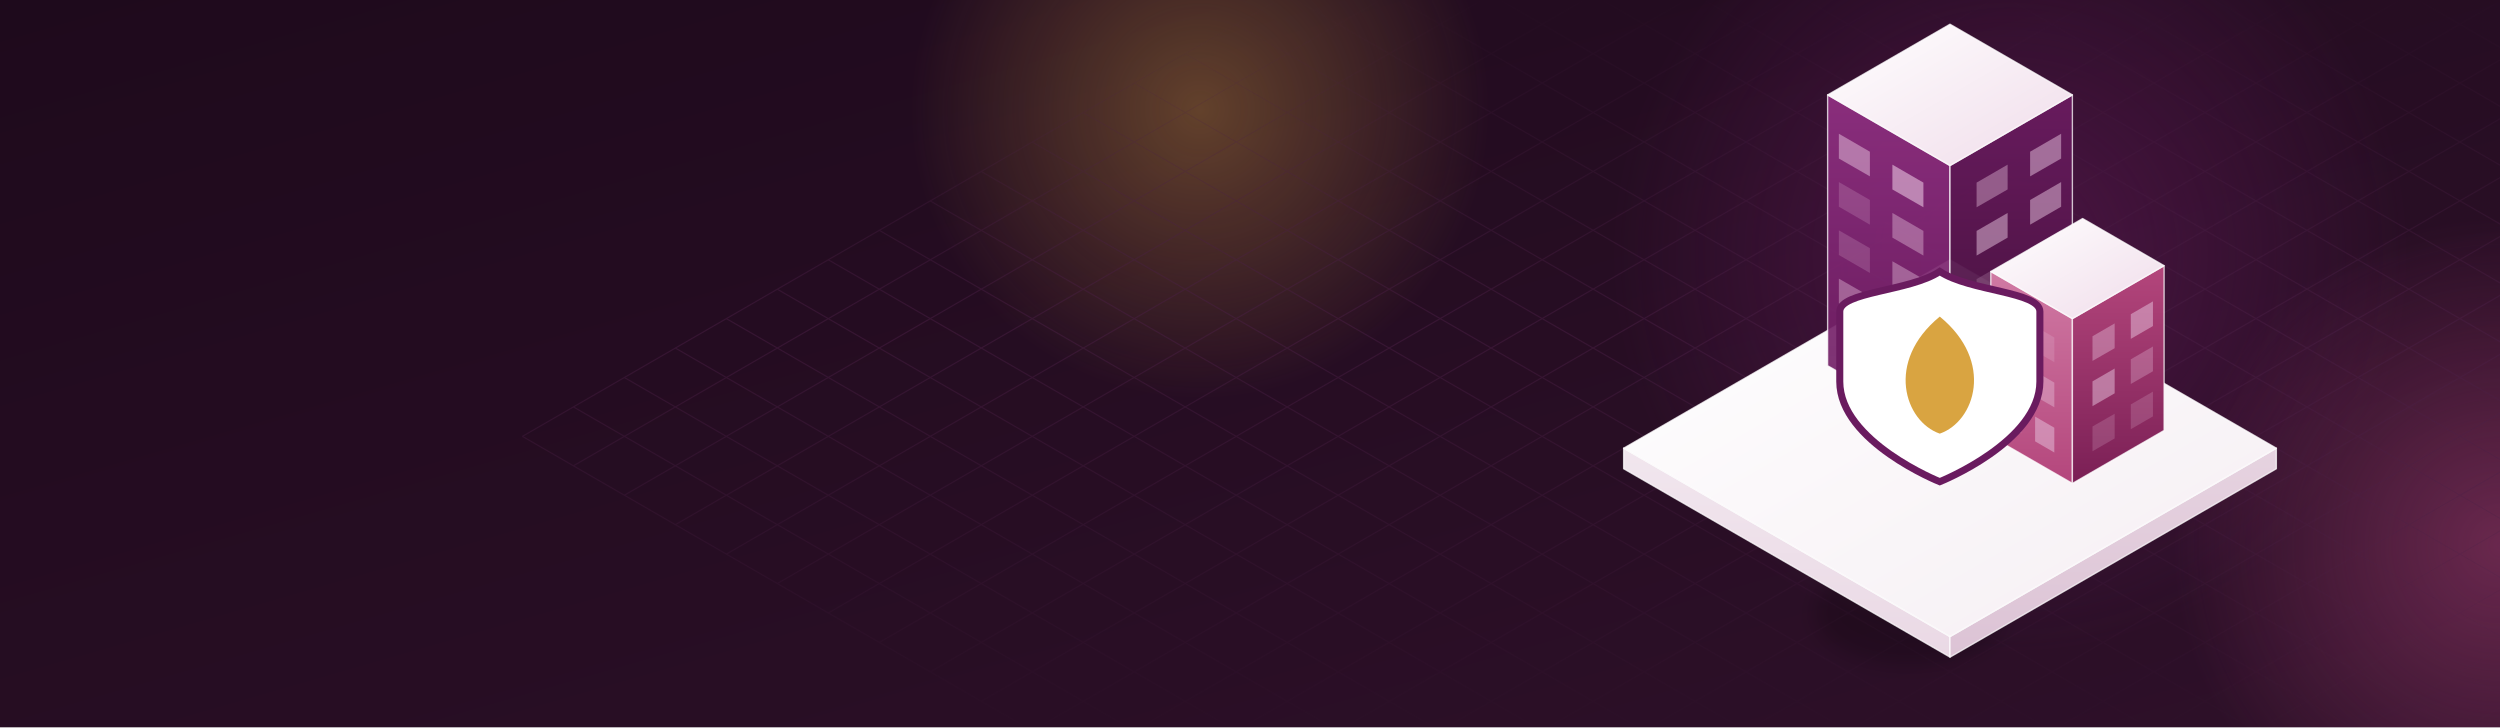
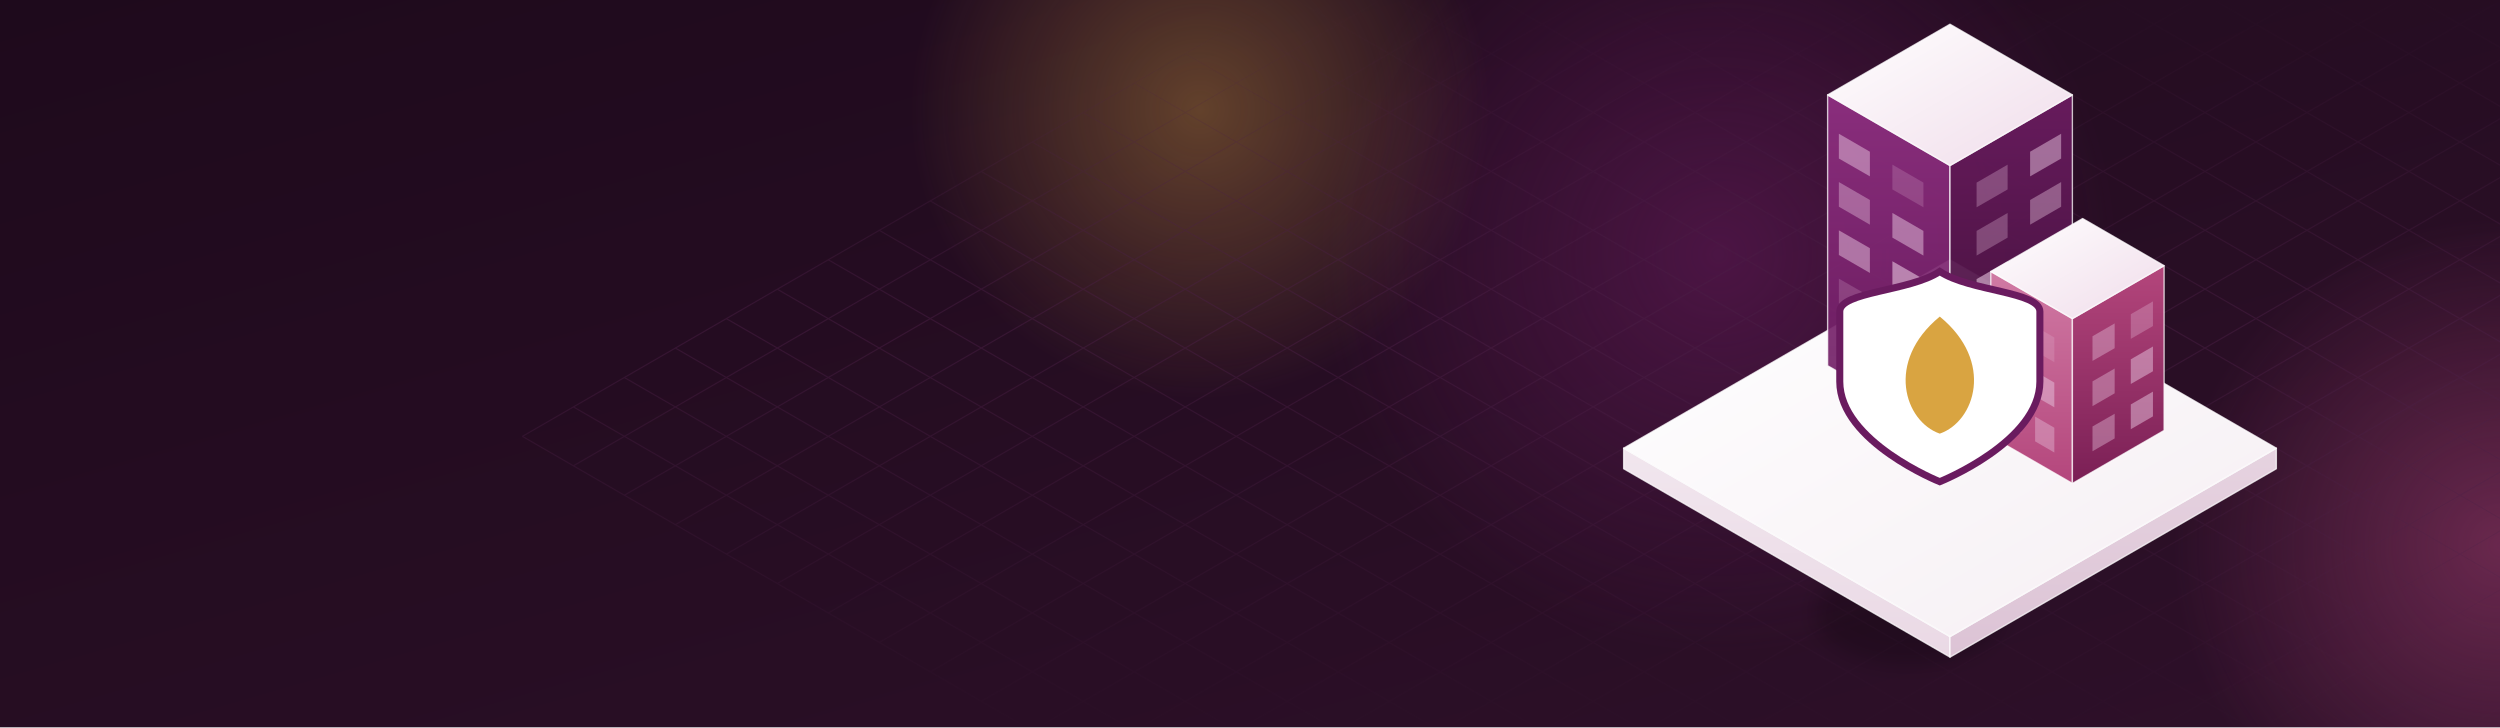
<svg xmlns="http://www.w3.org/2000/svg" viewBox="0 0 2200 640" preserveAspectRatio="xMidYMid slice">
  <defs>
    <linearGradient id="gBg" x1="0" y1="0" x2="1" y2="1">
      <stop offset="0" stop-color="#1E0A1C" />
      <stop offset="1" stop-color="#2E1029" />
    </linearGradient>
    <radialGradient id="gB1">
      <stop offset="0" stop-color="#6A1B5F" stop-opacity="0.55" />
      <stop offset="1" stop-color="#6A1B5F" stop-opacity="0" />
    </radialGradient>
    <radialGradient id="gB2">
      <stop offset="0" stop-color="#B4467C" stop-opacity="0.45" />
      <stop offset="1" stop-color="#B4467C" stop-opacity="0" />
    </radialGradient>
    <radialGradient id="gB3">
      <stop offset="0" stop-color="#D9A441" stop-opacity="0.35" />
      <stop offset="1" stop-color="#D9A441" stop-opacity="0" />
    </radialGradient>
    <radialGradient id="gGlow">
      <stop offset="0" stop-color="#C98AB9" stop-opacity=".55" />
      <stop offset="1" stop-color="#C98AB9" stop-opacity="0" />
    </radialGradient>
    <linearGradient id="gTop" x1="0" y1="0" x2="1" y2="1">
      <stop offset="0" stop-color="#FFFFFF" />
      <stop offset="1" stop-color="#F0DCEA" />
    </linearGradient>
    <linearGradient id="gLeft" x1="0" y1="0" x2="0" y2="1">
      <stop offset="0" stop-color="#8E2F80" stop-opacity=".95" />
      <stop offset="1" stop-color="#6A1B5F" stop-opacity=".9" />
    </linearGradient>
    <linearGradient id="gRight" x1="0" y1="0" x2="0" y2="1">
      <stop offset="0" stop-color="#6A1B5F" stop-opacity=".95" />
      <stop offset="1" stop-color="#3E0F38" stop-opacity=".95" />
    </linearGradient>
    <linearGradient id="gLeftV" x1="0" y1="0" x2="0" y2="1">
      <stop offset="0" stop-color="#D07AA4" />
      <stop offset="1" stop-color="#B4467C" />
    </linearGradient>
    <linearGradient id="gRightV" x1="0" y1="0" x2="0" y2="1">
      <stop offset="0" stop-color="#B4467C" />
      <stop offset="1" stop-color="#7A1F55" />
    </linearGradient>
    <linearGradient id="gLeftC" x1="0" y1="0" x2="0" y2="1">
      <stop offset="0" stop-color="#F0CF86" />
      <stop offset="1" stop-color="#D9A441" />
    </linearGradient>
    <linearGradient id="gRightC" x1="0" y1="0" x2="0" y2="1">
      <stop offset="0" stop-color="#D9A441" />
      <stop offset="1" stop-color="#A87A26" />
    </linearGradient>
    <linearGradient id="gLeftR" x1="0" y1="0" x2="0" y2="1">
      <stop offset="0" stop-color="#F0CF86" />
      <stop offset="1" stop-color="#D9A441" />
    </linearGradient>
    <linearGradient id="gRightR" x1="0" y1="0" x2="0" y2="1">
      <stop offset="0" stop-color="#D9A441" />
      <stop offset="1" stop-color="#A87A26" />
    </linearGradient>
    <linearGradient id="gTopW" x1="0" y1="0" x2="1" y2="1">
      <stop offset="0" stop-color="#FFFFFF" />
      <stop offset="1" stop-color="#F5EEF3" />
    </linearGradient>
    <linearGradient id="gLeftW" x1="0" y1="0" x2="0" y2="1">
      <stop offset="0" stop-color="#F1E6EE" />
      <stop offset="1" stop-color="#EAD9E5" />
    </linearGradient>
    <linearGradient id="gRightW" x1="0" y1="0" x2="0" y2="1">
      <stop offset="0" stop-color="#E6D3E0" />
      <stop offset="1" stop-color="#DCC3D5" />
    </linearGradient>
    <linearGradient id="gFade" x1="0" y1="0" x2="0" y2="1">
      <stop offset="0" stop-color="#fff" stop-opacity="0" />
      <stop offset=".45" stop-color="#fff" stop-opacity="1" />
      <stop offset="1" stop-color="#fff" stop-opacity="0" />
    </linearGradient>
    <mask id="mGrid">
      <rect width="100%" height="100%" fill="url(#gFade)" />
    </mask>
    <filter id="fSoft" x="-50%" y="-50%" width="200%" height="200%">
      <feGaussianBlur stdDeviation="9" />
    </filter>
  </defs>
  <defs>
    <radialGradient id="gNode0" cx=".35" cy=".3">
      <stop offset="0" stop-color="#fff" />
      <stop offset=".35" stop-color="#6A1B5F" />
      <stop offset="1" stop-color="#3E0F38" />
    </radialGradient>
    <radialGradient id="gNode1" cx=".35" cy=".3">
      <stop offset="0" stop-color="#fff" />
      <stop offset=".35" stop-color="#B4467C" />
      <stop offset="1" stop-color="#7A1F55" />
    </radialGradient>
    <radialGradient id="gNode2" cx=".35" cy=".3">
      <stop offset="0" stop-color="#fff" />
      <stop offset=".35" stop-color="#D9A441" />
      <stop offset="1" stop-color="#A87A26" />
    </radialGradient>
  </defs>
  <rect width="100%" height="100%" fill="url(#gBg)" />
-   <circle cx="1769" cy="224" r="352" fill="url(#gB1)" />
+   <circle cx="1512.5" cy="224" r="352" fill="url(#gB1)" />
  <circle cx="2200" cy="480" r="288" fill="url(#gB2)" />
  <circle cx="1056" cy="96" r="256" fill="url(#gB3)" />
  <g stroke="#4A1E45" stroke-width="1" opacity="0.5" mask="url(#mGrid)">
    <line x1="1716" y1="-341.3" x2="459.7" y2="384" />
    <line x1="1716" y1="-341.3" x2="2972.3" y2="384" />
    <line x1="1760.9" y1="-315.4" x2="504.6" y2="409.9" />
    <line x1="1671.1" y1="-315.4" x2="2927.4" y2="409.9" />
    <line x1="1805.7" y1="-289.5" x2="549.4" y2="435.8" />
    <line x1="1626.3" y1="-289.5" x2="2882.6" y2="435.8" />
    <line x1="1850.6" y1="-263.6" x2="594.3" y2="461.7" />
    <line x1="1581.4" y1="-263.6" x2="2837.7" y2="461.7" />
    <line x1="1895.5" y1="-237.7" x2="639.2" y2="487.6" />
    <line x1="1536.5" y1="-237.7" x2="2792.8" y2="487.6" />
    <line x1="1940.3" y1="-211.8" x2="684" y2="513.5" />
    <line x1="1491.7" y1="-211.8" x2="2748" y2="513.5" />
    <line x1="1985.2" y1="-185.9" x2="728.9" y2="539.4" />
    <line x1="1446.8" y1="-185.9" x2="2703.1" y2="539.4" />
    <line x1="2030.1" y1="-160" x2="773.8" y2="565.3" />
    <line x1="1401.9" y1="-160" x2="2658.2" y2="565.3" />
    <line x1="2074.9" y1="-134.1" x2="818.6" y2="591.2" />
    <line x1="1357.1" y1="-134.1" x2="2613.4" y2="591.2" />
    <line x1="2119.8" y1="-108.2" x2="863.5" y2="617.1" />
    <line x1="1312.2" y1="-108.2" x2="2568.5" y2="617.1" />
    <line x1="2164.7" y1="-82.3" x2="908.4" y2="643" />
    <line x1="1267.3" y1="-82.3" x2="2523.6" y2="643" />
    <line x1="2209.6" y1="-56.4" x2="953.2" y2="669" />
    <line x1="1222.4" y1="-56.4" x2="2478.8" y2="669" />
    <line x1="2254.4" y1="-30.5" x2="998.1" y2="694.9" />
    <line x1="1177.6" y1="-30.5" x2="2433.9" y2="694.9" />
    <line x1="2299.3" y1="-4.6" x2="1043" y2="720.8" />
    <line x1="1132.7" y1="-4.6" x2="2389" y2="720.8" />
    <line x1="2344.2" y1="21.3" x2="1087.8" y2="746.7" />
    <line x1="1087.8" y1="21.3" x2="2344.2" y2="746.7" />
    <line x1="2389" y1="47.2" x2="1132.7" y2="772.6" />
    <line x1="1043" y1="47.2" x2="2299.3" y2="772.6" />
    <line x1="2433.9" y1="73.1" x2="1177.6" y2="798.5" />
    <line x1="998.1" y1="73.1" x2="2254.4" y2="798.5" />
    <line x1="2478.8" y1="99" x2="1222.4" y2="824.4" />
    <line x1="953.2" y1="99" x2="2209.6" y2="824.4" />
    <line x1="2523.6" y1="125" x2="1267.3" y2="850.3" />
    <line x1="908.4" y1="125" x2="2164.7" y2="850.3" />
    <line x1="2568.5" y1="150.9" x2="1312.2" y2="876.2" />
    <line x1="863.5" y1="150.9" x2="2119.8" y2="876.2" />
    <line x1="2613.4" y1="176.8" x2="1357.1" y2="902.1" />
    <line x1="818.6" y1="176.8" x2="2074.9" y2="902.1" />
    <line x1="2658.2" y1="202.7" x2="1401.9" y2="928" />
    <line x1="773.8" y1="202.7" x2="2030.1" y2="928" />
    <line x1="2703.1" y1="228.6" x2="1446.8" y2="953.9" />
    <line x1="728.9" y1="228.6" x2="1985.2" y2="953.9" />
    <line x1="2748" y1="254.5" x2="1491.7" y2="979.8" />
    <line x1="684" y1="254.5" x2="1940.3" y2="979.8" />
    <line x1="2792.8" y1="280.4" x2="1536.5" y2="1005.7" />
    <line x1="639.2" y1="280.4" x2="1895.5" y2="1005.7" />
    <line x1="2837.7" y1="306.3" x2="1581.4" y2="1031.6" />
    <line x1="594.3" y1="306.3" x2="1850.6" y2="1031.6" />
    <line x1="2882.6" y1="332.2" x2="1626.3" y2="1057.5" />
    <line x1="549.4" y1="332.2" x2="1805.7" y2="1057.5" />
    <line x1="2927.4" y1="358.1" x2="1671.1" y2="1083.4" />
    <line x1="504.6" y1="358.1" x2="1760.9" y2="1083.4" />
    <line x1="2972.3" y1="384" x2="1716" y2="1109.3" />
    <line x1="459.7" y1="384" x2="1716" y2="1109.3" />
  </g>
  <ellipse cx="1680.1" cy="539.4" rx="82.9" ry="45.6" fill="#000" opacity="0.2" filter="url(#fSoft)" />
  <g>
    <polygon points="1428.8,412.5 1716,578.3 1716,560.2 1428.8,394.4" fill="url(#gLeftW)" stroke="rgba(255,255,255,.75)" stroke-width="1.2" stroke-linejoin="round" />
    <polygon points="2003.2,412.5 1716,578.3 1716,560.2 2003.2,394.4" fill="url(#gRightW)" stroke="rgba(255,255,255,.75)" stroke-width="1.2" stroke-linejoin="round" />
    <polygon points="1716,228.6 2003.2,394.4 1716,560.2 1428.8,394.4" fill="url(#gTopW)" stroke="rgba(255,255,255,.75)" stroke-width="1.2" stroke-linejoin="round" />
  </g>
  <g>
    <polygon points="1608.3,321.8 1716,384 1716,145.7 1608.3,83.5" fill="url(#gLeft)" stroke="rgba(255,255,255,.75)" stroke-width="1.2" stroke-linejoin="round" />
    <polygon points="1823.7,321.8 1716,384 1716,145.7 1823.7,83.5" fill="url(#gRight)" stroke="rgba(255,255,255,.75)" stroke-width="1.2" stroke-linejoin="round" />
    <polygon points="1716,21.3 1823.7,83.5 1716,145.7 1608.3,83.5" fill="url(#gTop)" stroke="rgba(255,255,255,.75)" stroke-width="1.2" stroke-linejoin="round" />
-     <polygon points="1618.2,309.4 1645.5,325.2 1645.5,303.4 1618.2,287.6" fill="#E6C3DD" opacity="0.4" />
-     <polygon points="1665.3,336.6 1692.6,352.4 1692.6,330.6 1665.3,314.8" fill="#E6C3DD" opacity="0.4" />
-     <polygon points="1813.8,309.4 1786.5,325.2 1786.5,303.4 1813.8,287.6" fill="#E6C3DD" opacity="0.4" />
-     <polygon points="1766.7,336.6 1739.4,352.4 1739.4,330.6 1766.7,314.8" fill="#E6C3DD" opacity="0.5" />
-     <polygon points="1618.2,266.9 1645.5,282.7 1645.5,260.9 1618.2,245.2" fill="#E6C3DD" opacity="0.4" />
-     <polygon points="1665.3,294.1 1692.6,309.9 1692.6,288.1 1665.3,272.4" fill="#E6C3DD" opacity="0.6" />
-     <polygon points="1813.8,266.9 1786.5,282.7 1786.5,260.9 1813.8,245.2" fill="#E6C3DD" opacity="0.6" />
-     <polygon points="1766.7,294.1 1739.4,309.9 1739.4,288.1 1766.7,272.4" fill="#E6C3DD" opacity="0.2" />
-     <polygon points="1618.2,224.4 1645.5,240.2 1645.5,218.4 1618.2,202.7" fill="#E6C3DD" opacity="0.2" />
-     <polygon points="1665.3,251.6 1692.6,267.4 1692.6,245.6 1665.3,229.9" fill="#E6C3DD" opacity="0.4" />
-     <polygon points="1813.8,224.4 1786.5,240.2 1786.5,218.4 1813.8,202.7" fill="#E6C3DD" opacity="0.5" />
-     <polygon points="1766.7,251.6 1739.4,267.4 1739.4,245.6 1766.7,229.9" fill="#E6C3DD" opacity="0.2" />
-     <polygon points="1618.2,181.9 1645.5,197.7 1645.5,176 1618.2,160.2" fill="#E6C3DD" opacity="0.2" />
-     <polygon points="1665.3,209.1 1692.6,224.9 1692.6,203.2 1665.3,187.4" fill="#E6C3DD" opacity="0.4" />
-     <polygon points="1813.8,181.9 1786.5,197.7 1786.5,176 1813.8,160.2" fill="#E6C3DD" opacity="0.5" />
-     <polygon points="1766.7,209.1 1739.4,224.9 1739.4,203.2 1766.7,187.4" fill="#E6C3DD" opacity="0.5" />
+     <polygon points="1618.2,309.4 1645.5,325.2 1645.5,303.4 1618.2,287.6" fill="#E6C3DD" opacity="0.5" />
+     <polygon points="1665.3,336.6 1692.6,352.4 1692.6,330.6 1665.3,314.8" fill="#E6C3DD" opacity="0.2" />
+     <polygon points="1813.8,309.4 1786.5,325.2 1786.5,303.4 1813.8,287.6" fill="#E6C3DD" opacity="0.6" />
+     <polygon points="1766.7,336.6 1739.4,352.4 1739.4,330.6 1766.7,314.8" fill="#E6C3DD" opacity="0.3" />
+     <polygon points="1618.2,266.9 1645.5,282.7 1645.5,260.9 1618.2,245.2" fill="#E6C3DD" opacity="0.2" />
+     <polygon points="1665.3,294.1 1692.6,309.9 1692.6,288.1 1665.3,272.4" fill="#E6C3DD" opacity="0.3" />
+     <polygon points="1813.8,266.9 1786.5,282.7 1786.5,260.9 1813.8,245.2" fill="#E6C3DD" opacity="0.5" />
+     <polygon points="1766.7,294.1 1739.4,309.9 1739.4,288.1 1766.7,272.4" fill="#E6C3DD" opacity="0.3" />
+     <polygon points="1618.2,224.4 1645.5,240.2 1645.5,218.4 1618.2,202.7" fill="#E6C3DD" opacity="0.5" />
+     <polygon points="1665.3,251.6 1692.6,267.4 1692.6,245.6 1665.3,229.9" fill="#E6C3DD" opacity="0.6" />
+     <polygon points="1813.8,224.4 1786.5,240.2 1786.5,218.4 1813.8,202.7" fill="#E6C3DD" opacity="0.3" />
+     <polygon points="1766.7,251.6 1739.4,267.4 1739.4,245.6 1766.7,229.9" fill="#E6C3DD" opacity="0.6" />
+     <polygon points="1618.2,181.9 1645.5,197.7 1645.5,176 1618.2,160.2" fill="#E6C3DD" opacity="0.4" />
+     <polygon points="1665.3,209.1 1692.6,224.9 1692.6,203.2 1665.3,187.4" fill="#E6C3DD" opacity="0.5" />
+     <polygon points="1813.8,181.9 1786.5,197.7 1786.5,176 1813.8,160.2" fill="#E6C3DD" opacity="0.4" />
+     <polygon points="1766.7,209.1 1739.4,224.9 1739.4,203.2 1766.7,187.4" fill="#E6C3DD" opacity="0.3" />
    <polygon points="1618.2,139.5 1645.5,155.2 1645.5,133.5 1618.2,117.7" fill="#E6C3DD" opacity="0.5" />
-     <polygon points="1665.3,166.7 1692.6,182.4 1692.6,160.7 1665.3,144.9" fill="#E6C3DD" opacity="0.6" />
+     <polygon points="1665.3,166.7 1692.6,182.4 1692.6,160.7 1665.3,144.9" fill="#E6C3DD" opacity="0.2" />
    <polygon points="1813.8,139.5 1786.5,155.2 1786.5,133.5 1813.8,117.7" fill="#E6C3DD" opacity="0.5" />
-     <polygon points="1766.7,166.7 1739.4,182.4 1739.4,160.7 1766.7,144.9" fill="#E6C3DD" opacity="0.4" />
+     <polygon points="1766.7,166.7 1739.4,182.4 1739.4,160.7 1766.7,144.9" fill="#E6C3DD" opacity="0.3" />
  </g>
  <g>
    <polygon points="1751.9,384 1823.7,425.4 1823.7,280.4 1751.9,238.9" fill="url(#gLeftV)" stroke="rgba(255,255,255,.75)" stroke-width="1.2" stroke-linejoin="round" />
    <polygon points="1904.4,378.8 1823.7,425.4 1823.7,280.4 1904.4,233.8" fill="url(#gRightV)" stroke="rgba(255,255,255,.75)" stroke-width="1.2" stroke-linejoin="round" />
    <polygon points="1832.7,192.3 1904.4,233.8 1823.7,280.4 1751.9,238.9" fill="url(#gTop)" stroke="rgba(255,255,255,.75)" stroke-width="1.2" stroke-linejoin="round" />
-     <polygon points="1761.8,371.6 1778.7,381.3 1778.7,359.6 1761.8,349.8" fill="#E6C3DD" opacity="0.3" />
-     <polygon points="1790.9,388.4 1807.8,398.2 1807.8,376.4 1790.9,366.6" fill="#E6C3DD" opacity="0.5" />
-     <polygon points="1894.6,366.4 1875.1,377.7 1875.1,355.9 1894.6,344.6" fill="#E6C3DD" opacity="0.2" />
-     <polygon points="1860.9,385.8 1841.4,397.1 1841.4,375.3 1860.9,364.1" fill="#E6C3DD" opacity="0.2" />
+     <polygon points="1761.8,371.6 1778.7,381.3 1778.7,359.6 1761.8,349.8" fill="#E6C3DD" opacity="0.2" />
+     <polygon points="1790.9,388.4 1807.8,398.2 1807.8,376.4 1790.9,366.6" fill="#E6C3DD" opacity="0.4" />
+     <polygon points="1894.6,366.4 1875.1,377.7 1875.1,355.9 1894.6,344.6" fill="#E6C3DD" opacity="0.5" />
+     <polygon points="1860.9,385.8 1841.4,397.1 1841.4,375.3 1860.9,364.1" fill="#E6C3DD" opacity="0.4" />
    <polygon points="1761.8,331.8 1778.7,341.6 1778.7,319.9 1761.8,310.1" fill="#E6C3DD" opacity="0.4" />
-     <polygon points="1790.9,348.7 1807.8,358.4 1807.8,336.7 1790.9,326.9" fill="#E6C3DD" opacity="0.4" />
-     <polygon points="1894.6,326.7 1875.1,337.9 1875.1,316.2 1894.6,304.9" fill="#E6C3DD" opacity="0.3" />
-     <polygon points="1860.9,346.1 1841.4,357.4 1841.4,335.6 1860.9,324.3" fill="#E6C3DD" opacity="0.5" />
-     <polygon points="1761.8,292.1 1778.7,301.9 1778.7,280.1 1761.8,270.4" fill="#E6C3DD" opacity="0.3" />
+     <polygon points="1790.9,348.7 1807.8,358.4 1807.8,336.7 1790.9,326.9" fill="#E6C3DD" opacity="0.5" />
+     <polygon points="1894.6,326.7 1875.1,337.9 1875.1,316.2 1894.6,304.9" fill="#E6C3DD" opacity="0.5" />
+     <polygon points="1860.9,346.1 1841.4,357.4 1841.4,335.6 1860.9,324.3" fill="#E6C3DD" opacity="0.4" />
+     <polygon points="1761.8,292.1 1778.7,301.9 1778.7,280.1 1761.8,270.4" fill="#E6C3DD" opacity="0.4" />
    <polygon points="1790.9,309 1807.8,318.7 1807.8,297 1790.9,287.2" fill="#E6C3DD" opacity="0.2" />
-     <polygon points="1894.6,286.9 1875.1,298.2 1875.1,276.5 1894.6,265.2" fill="#E6C3DD" opacity="0.5" />
+     <polygon points="1894.6,286.9 1875.1,298.2 1875.1,276.5 1894.6,265.2" fill="#E6C3DD" opacity="0.3" />
    <polygon points="1860.9,306.4 1841.4,317.6 1841.4,295.9 1860.9,284.6" fill="#E6C3DD" opacity="0.4" />
  </g>
  <g>
    <path d="M1707 238.9 C1733.4 256.5 1795.1 256.5 1795.1 274.2 L1795.1 335.8 C1795.1 388.7 1707 423.9 1707 423.9 C1707 423.9 1619 388.7 1619 335.8 L1619 274.2 C1619 256.5 1680.6 256.5 1707 238.9Z" fill="#fff" stroke="#6A1B5F" stroke-width="6.2" />
    <path d="M1707 278.6 C1755.5 318.2 1737.9 371 1707 381.6 C1676.2 371 1658.6 318.2 1707 278.6Z" fill="#D9A441" />
  </g>
</svg>
